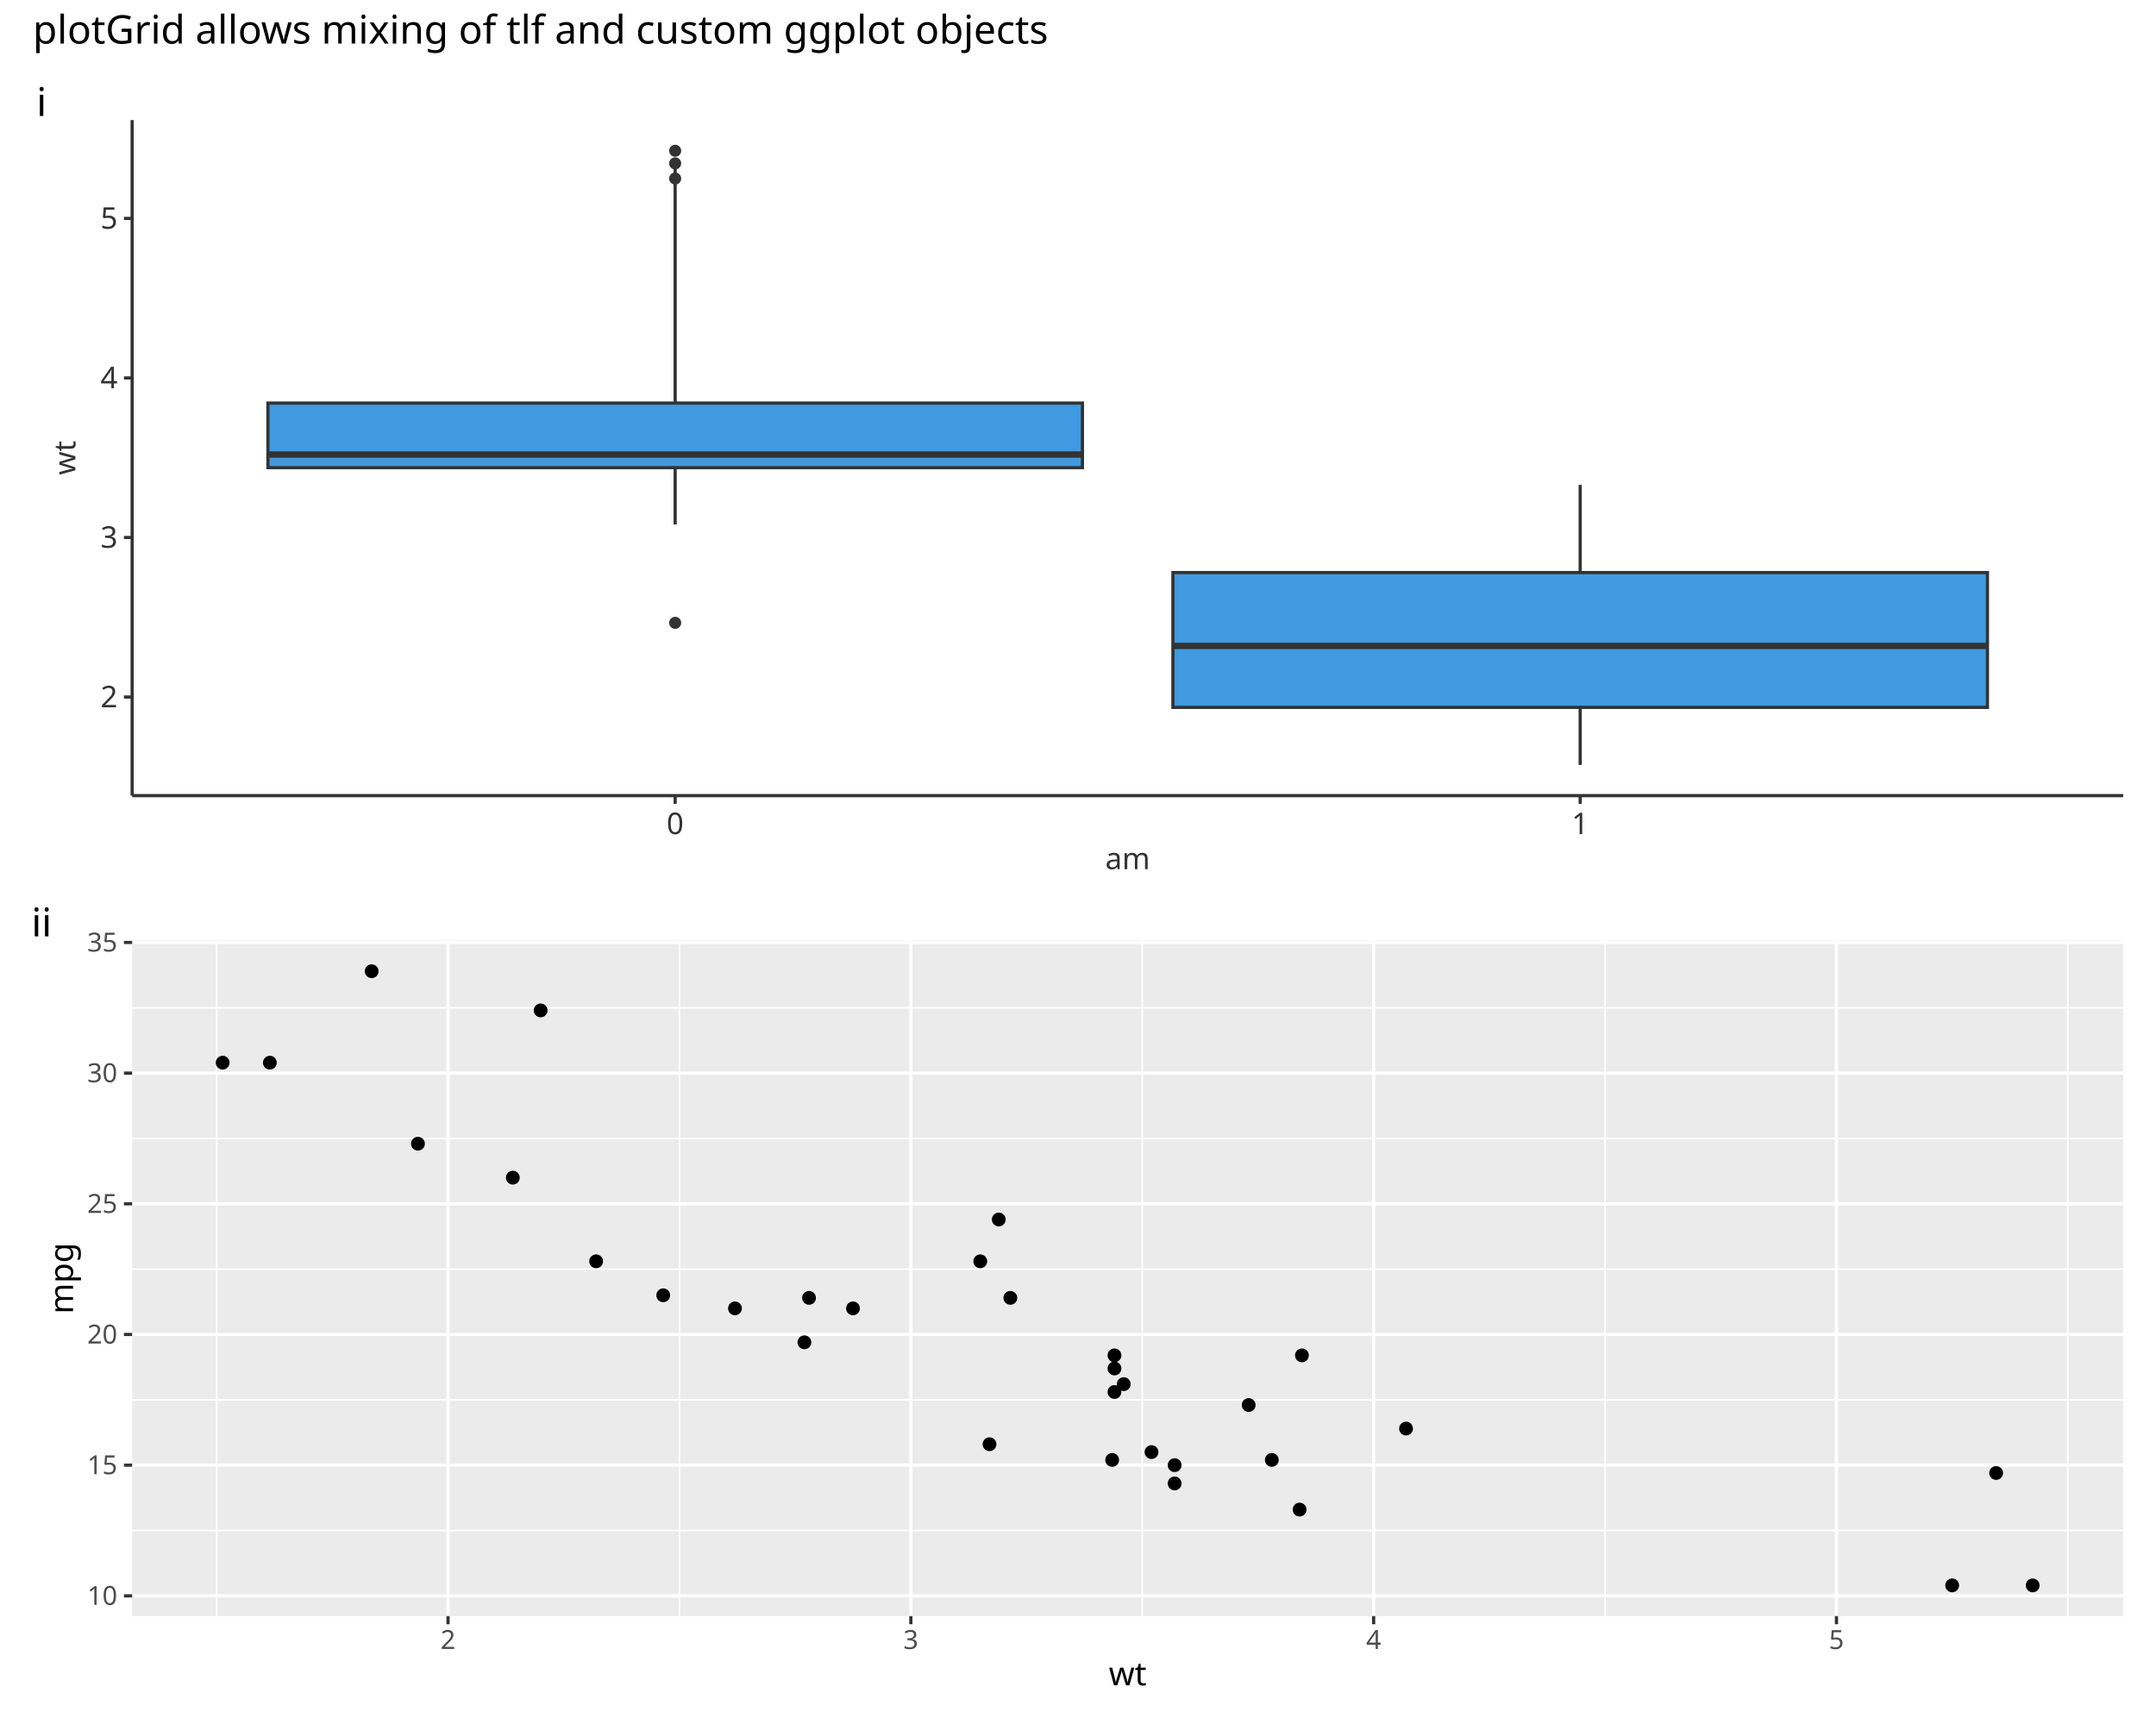
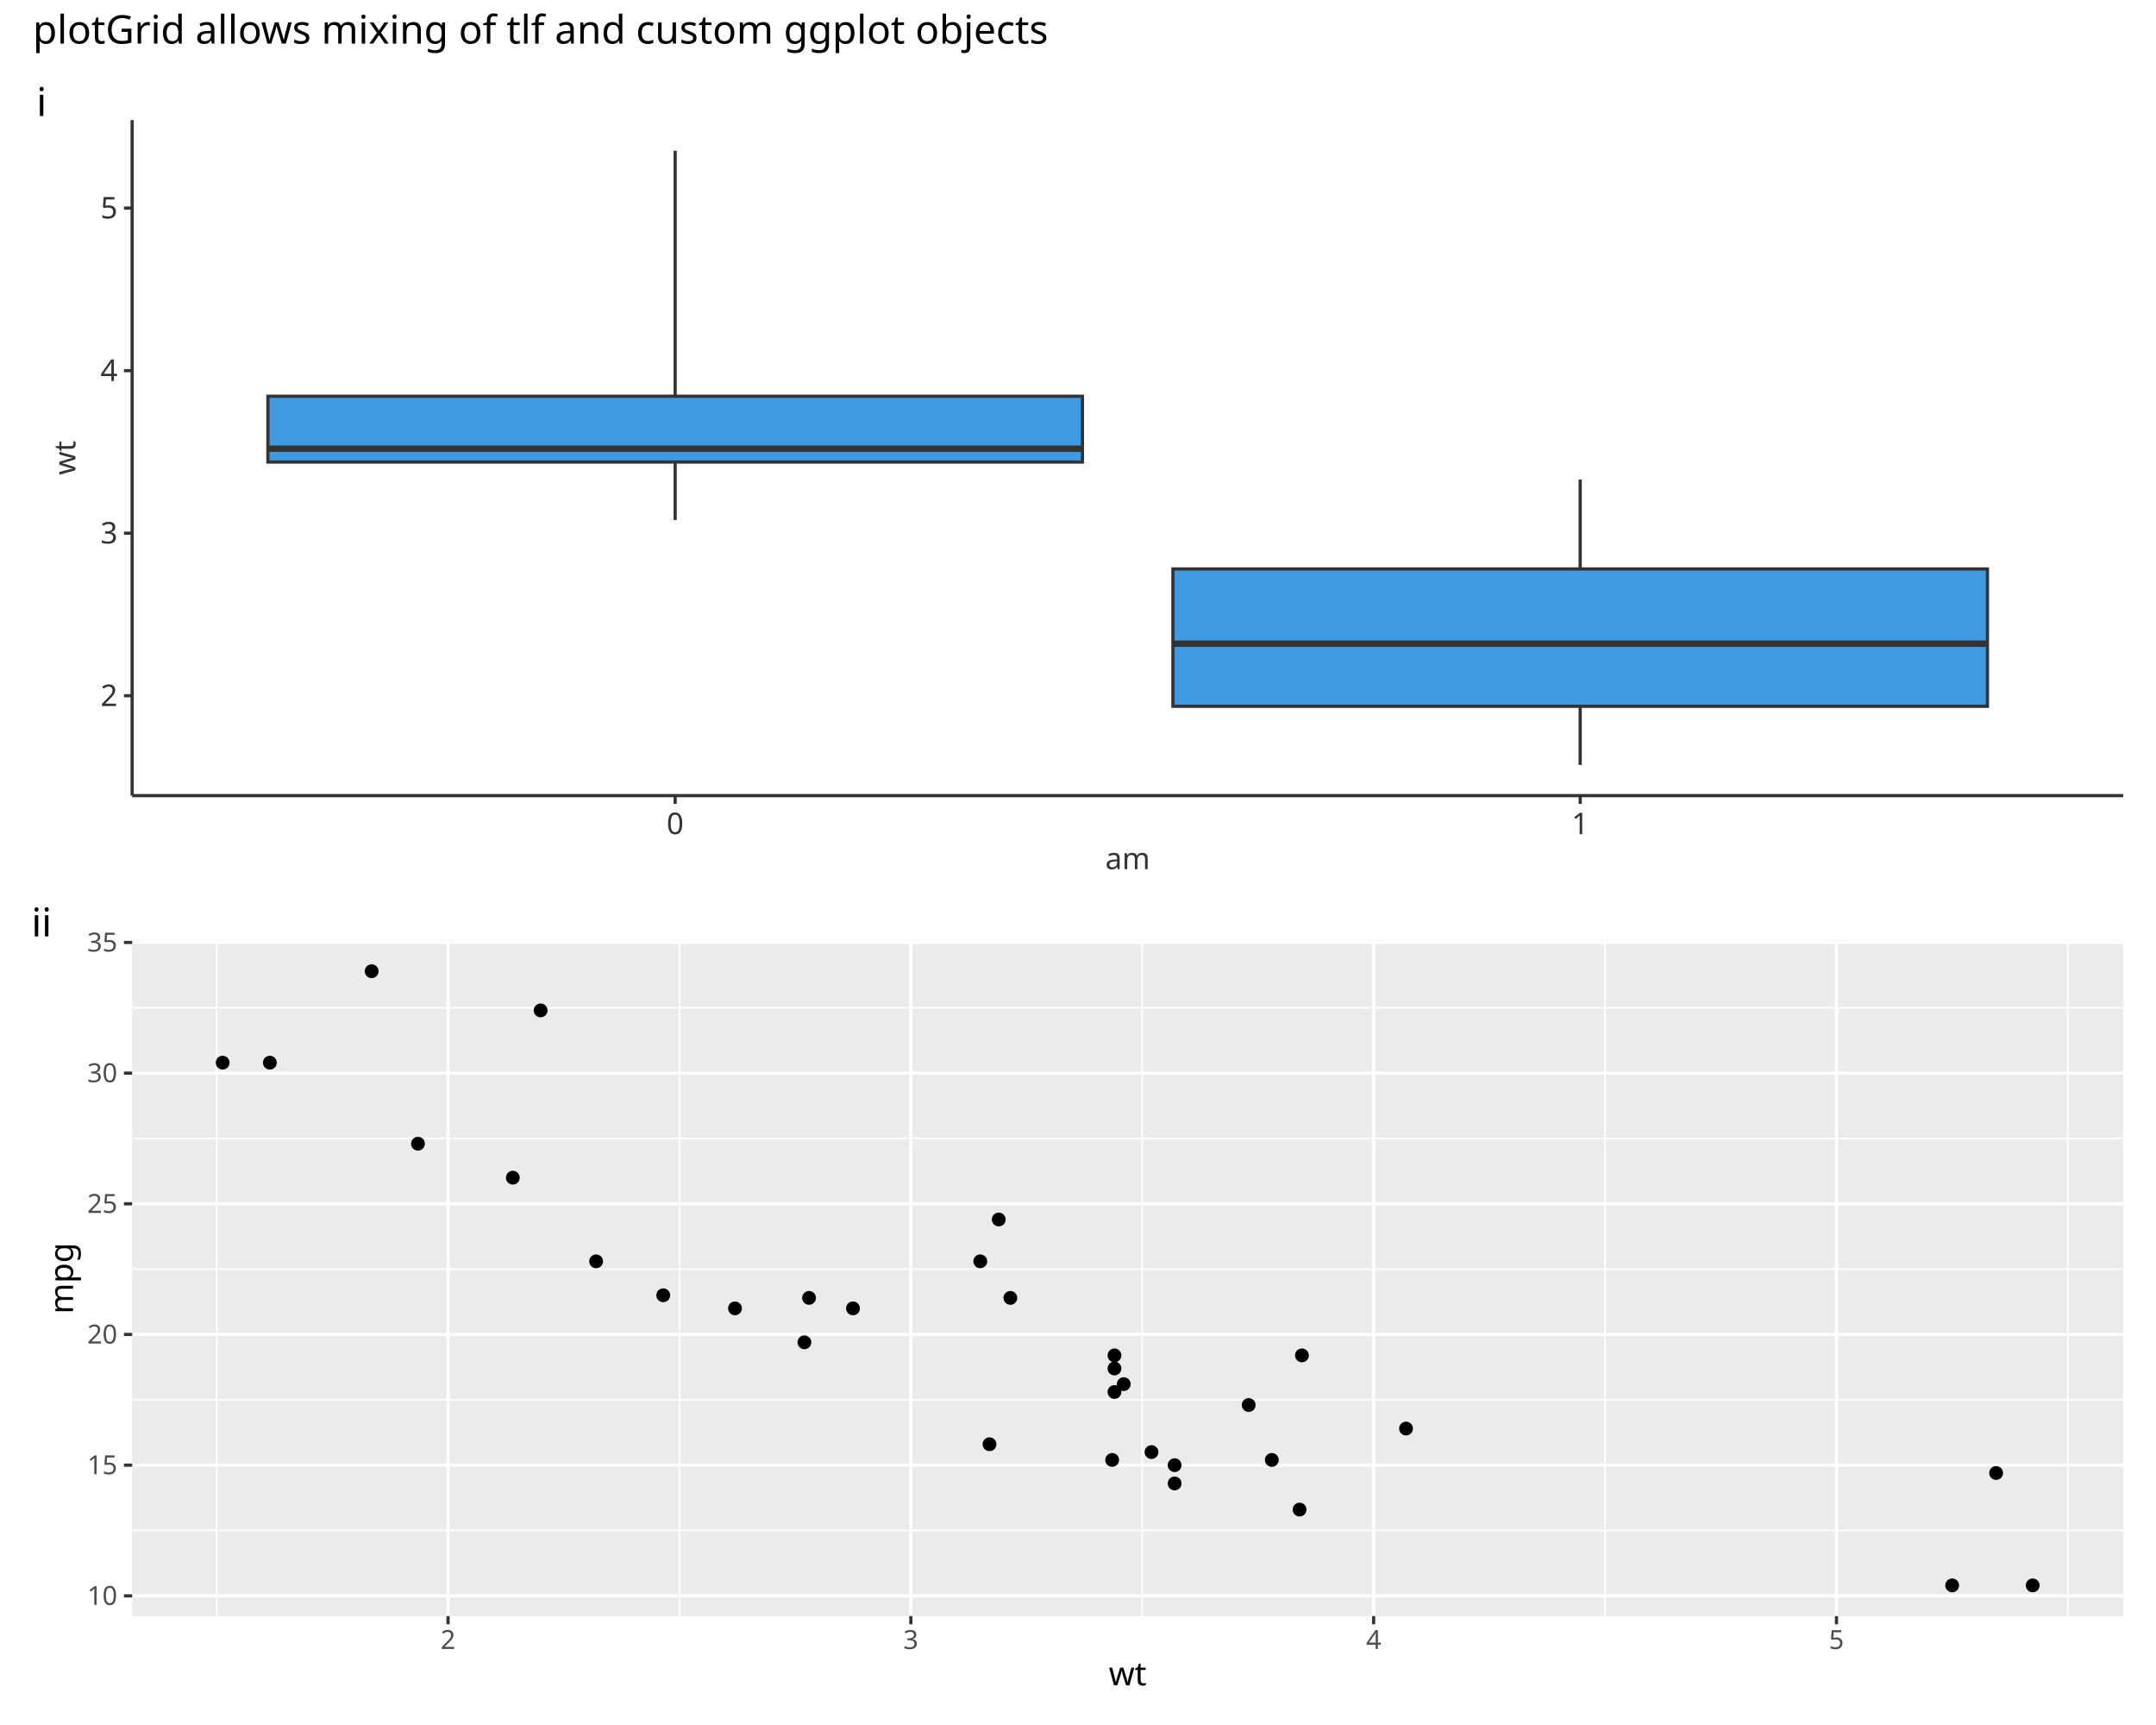
<svg xmlns="http://www.w3.org/2000/svg" class="svglite" data-engine-version="2.0" width="720.00pt" height="576.00pt" viewBox="0 0 720.00 576.00">
  <defs>
    <style type="text/css">
    .svglite line, .svglite polyline, .svglite polygon, .svglite path, .svglite rect, .svglite circle {
      fill: none;
      stroke: #000000;
      stroke-linecap: round;
      stroke-linejoin: round;
      stroke-miterlimit: 10.00;
    }
  </style>
  </defs>
  <rect width="100%" height="100%" style="stroke: none; fill: #FFFFFF;" />
  <defs>
    <clipPath id="cpMC4wMHw3MjAuMDB8MC4wMHw1NzYuMDA=">
      <rect x="0.00" y="0.00" width="720.00" height="576.00" />
    </clipPath>
  </defs>
  <g clip-path="url(#cpMC4wMHw3MjAuMDB8MC4wMHw1NzYuMDA=)">
    <rect x="0.00" y="0.00" width="720.00" height="576.00" style="stroke-width: 1.07; stroke: #FFFFFF; fill: #FFFFFF;" />
  </g>
  <defs>
    <clipPath id="cpNS40OHw3MTQuNTJ8MjIuNzh8Mjk2Ljc0">
      <rect x="5.48" y="22.78" width="709.04" height="273.96" />
    </clipPath>
  </defs>
  <g clip-path="url(#cpNS40OHw3MTQuNTJ8MjIuNzh8Mjk2Ljc0)">
    <rect x="5.48" y="22.78" width="709.04" height="273.96" style="stroke-width: 1.07; stroke: none; fill: #FFFFFF;" />
  </g>
  <g clip-path="url(#cpMC4wMHw3MjAuMDB8MC4wMHw1NzYuMDA=)">
</g>
  <defs>
    <clipPath id="cpNDQuMTN8NzA5LjA0fDQwLjA5fDI2NS42Nw==">
      <rect x="44.13" y="40.09" width="664.91" height="225.59" />
    </clipPath>
  </defs>
  <g clip-path="url(#cpNDQuMTN8NzA5LjA0fDQwLjA5fDI2NS42Nw==)">
    <rect x="44.13" y="40.09" width="664.91" height="225.59" style="stroke-width: 1.07; stroke: none; fill: #FFFFFF;" />
-     <polyline points="44.13,259.37 709.04,259.37 " style="stroke-width: 0.53; stroke: #FFFFFF; stroke-linecap: butt;" />
-     <polyline points="44.13,206.10 709.04,206.10 " style="stroke-width: 0.53; stroke: #FFFFFF; stroke-linecap: butt;" />
-     <polyline points="44.13,152.83 709.04,152.83 " style="stroke-width: 0.53; stroke: #FFFFFF; stroke-linecap: butt;" />
-     <polyline points="44.13,99.56 709.04,99.56 " style="stroke-width: 0.53; stroke: #FFFFFF; stroke-linecap: butt;" />
-     <polyline points="44.13,46.29 709.04,46.29 " style="stroke-width: 0.53; stroke: #FFFFFF; stroke-linecap: butt;" />
-   </g>
-   <g clip-path="url(#cpMC4wMHw3MjAuMDB8MC4wMHw1NzYuMDA=)">
- </g>
-   <g clip-path="url(#cpNDQuMTN8NzA5LjA0fDQwLjA5fDI2NS42Nw==)">
- </g>
-   <g clip-path="url(#cpMC4wMHw3MjAuMDB8MC4wMHw1NzYuMDA=)">
- </g>
-   <g clip-path="url(#cpNDQuMTN8NzA5LjA0fDQwLjA5fDI2NS42Nw==)">
- </g>
-   <g clip-path="url(#cpMC4wMHw3MjAuMDB8MC4wMHw1NzYuMDA=)">
- </g>
-   <g clip-path="url(#cpNDQuMTN8NzA5LjA0fDQwLjA5fDI2NS42Nw==)">
- </g>
-   <g clip-path="url(#cpMC4wMHw3MjAuMDB8MC4wMHw1NzYuMDA=)">
- </g>
-   <g clip-path="url(#cpNDQuMTN8NzA5LjA0fDQwLjA5fDI2NS42Nw==)">
- </g>
-   <g clip-path="url(#cpMC4wMHw3MjAuMDB8MC4wMHw1NzYuMDA=)">
- </g>
-   <g clip-path="url(#cpNDQuMTN8NzA5LjA0fDQwLjA5fDI2NS42Nw==)">
- </g>
-   <g clip-path="url(#cpMC4wMHw3MjAuMDB8MC4wMHw1NzYuMDA=)">
- </g>
-   <g clip-path="url(#cpNDQuMTN8NzA5LjA0fDQwLjA5fDI2NS42Nw==)">
- </g>
-   <g clip-path="url(#cpMC4wMHw3MjAuMDB8MC4wMHw1NzYuMDA=)">
- </g>
-   <g clip-path="url(#cpNDQuMTN8NzA5LjA0fDQwLjA5fDI2NS42Nw==)">
- </g>
-   <g clip-path="url(#cpMC4wMHw3MjAuMDB8MC4wMHw1NzYuMDA=)">
- </g>
-   <g clip-path="url(#cpNDQuMTN8NzA5LjA0fDQwLjA5fDI2NS42Nw==)">
- </g>
-   <g clip-path="url(#cpMC4wMHw3MjAuMDB8MC4wMHw1NzYuMDA=)">
- </g>
-   <g clip-path="url(#cpNDQuMTN8NzA5LjA0fDQwLjA5fDI2NS42Nw==)">
- </g>
-   <g clip-path="url(#cpMC4wMHw3MjAuMDB8MC4wMHw1NzYuMDA=)">
- </g>
-   <g clip-path="url(#cpNDQuMTN8NzA5LjA0fDQwLjA5fDI2NS42Nw==)">
- </g>
-   <g clip-path="url(#cpMC4wMHw3MjAuMDB8MC4wMHw1NzYuMDA=)">
- </g>
-   <g clip-path="url(#cpNDQuMTN8NzA5LjA0fDQwLjA5fDI2NS42Nw==)">
- </g>
-   <g clip-path="url(#cpMC4wMHw3MjAuMDB8MC4wMHw1NzYuMDA=)">
- </g>
-   <g clip-path="url(#cpNDQuMTN8NzA5LjA0fDQwLjA5fDI2NS42Nw==)">
- </g>
-   <g clip-path="url(#cpMC4wMHw3MjAuMDB8MC4wMHw1NzYuMDA=)">
- </g>
-   <g clip-path="url(#cpNDQuMTN8NzA5LjA0fDQwLjA5fDI2NS42Nw==)">
- </g>
-   <g clip-path="url(#cpMC4wMHw3MjAuMDB8MC4wMHw1NzYuMDA=)">
- </g>
-   <g clip-path="url(#cpNDQuMTN8NzA5LjA0fDQwLjA5fDI2NS42Nw==)">
- </g>
-   <g clip-path="url(#cpMC4wMHw3MjAuMDB8MC4wMHw1NzYuMDA=)">
- </g>
-   <g clip-path="url(#cpNDQuMTN8NzA5LjA0fDQwLjA5fDI2NS42Nw==)">
- </g>
-   <g clip-path="url(#cpMC4wMHw3MjAuMDB8MC4wMHw1NzYuMDA=)">
- </g>
-   <g clip-path="url(#cpNDQuMTN8NzA5LjA0fDQwLjA5fDI2NS42Nw==)">
-     <line x1="225.47" y1="134.59" x2="225.47" y2="54.13" style="stroke-width: 1.07; stroke: #333333; stroke-linecap: butt;" />
-     <line x1="225.47" y1="156.16" x2="225.47" y2="175.13" style="stroke-width: 1.07; stroke: #333333; stroke-linecap: butt;" />
-     <polygon points="89.47,134.59 89.47,156.16 361.48,156.16 361.48,134.59 89.47,134.59 " style="stroke-width: 1.07; stroke: #333333; stroke-linecap: butt; stroke-linejoin: miter; fill: #0078D7; fill-opacity: 0.75;" />
-     <line x1="89.47" y1="151.77" x2="361.48" y2="151.77" style="stroke-width: 2.13; stroke: #333333; stroke-linecap: butt; stroke-linejoin: miter;" />
-     <line x1="527.70" y1="191.19" x2="527.70" y2="161.89" style="stroke-width: 1.07; stroke: #333333; stroke-linecap: butt;" />
-     <line x1="527.70" y1="236.20" x2="527.70" y2="255.42" style="stroke-width: 1.07; stroke: #333333; stroke-linecap: butt;" />
-     <polygon points="391.70,191.19 391.70,236.20 663.71,236.20 663.71,191.19 391.70,191.19 " style="stroke-width: 1.07; stroke: #333333; stroke-linecap: butt; stroke-linejoin: miter; fill: #0078D7; fill-opacity: 0.75;" />
-     <line x1="391.70" y1="215.69" x2="663.71" y2="215.69" style="stroke-width: 2.13; stroke: #333333; stroke-linecap: butt; stroke-linejoin: miter;" />
-     <circle cx="225.47" cy="54.55" r="1.66" style="stroke-width: 0.71; stroke: #333333; fill: #333333;" />
-     <circle cx="225.47" cy="59.61" r="1.66" style="stroke-width: 0.71; stroke: #333333; fill: #333333;" />
-     <circle cx="225.47" cy="50.34" r="1.66" style="stroke-width: 0.71; stroke: #333333; fill: #333333;" />
-     <circle cx="225.47" cy="207.97" r="1.66" style="stroke-width: 0.71; stroke: #333333; fill: #333333;" />
+     <polyline points="44.13,259.45 709.04,259.45 " style="stroke-width: 0.53; stroke: #FFFFFF; stroke-linecap: butt;" />
+     <polyline points="44.13,205.18 709.04,205.18 " style="stroke-width: 0.53; stroke: #FFFFFF; stroke-linecap: butt;" />
+     <polyline points="44.13,150.90 709.04,150.90 " style="stroke-width: 0.53; stroke: #FFFFFF; stroke-linecap: butt;" />
+     <polyline points="44.13,96.63 709.04,96.63 " style="stroke-width: 0.53; stroke: #FFFFFF; stroke-linecap: butt;" />
+     <polyline points="44.13,42.36 709.04,42.36 " style="stroke-width: 0.53; stroke: #FFFFFF; stroke-linecap: butt;" />
+   </g>
+   <g clip-path="url(#cpMC4wMHw3MjAuMDB8MC4wMHw1NzYuMDA=)">
+ </g>
+   <g clip-path="url(#cpNDQuMTN8NzA5LjA0fDQwLjA5fDI2NS42Nw==)">
+ </g>
+   <g clip-path="url(#cpMC4wMHw3MjAuMDB8MC4wMHw1NzYuMDA=)">
+ </g>
+   <g clip-path="url(#cpNDQuMTN8NzA5LjA0fDQwLjA5fDI2NS42Nw==)">
+ </g>
+   <g clip-path="url(#cpMC4wMHw3MjAuMDB8MC4wMHw1NzYuMDA=)">
+ </g>
+   <g clip-path="url(#cpNDQuMTN8NzA5LjA0fDQwLjA5fDI2NS42Nw==)">
+ </g>
+   <g clip-path="url(#cpMC4wMHw3MjAuMDB8MC4wMHw1NzYuMDA=)">
+ </g>
+   <g clip-path="url(#cpNDQuMTN8NzA5LjA0fDQwLjA5fDI2NS42Nw==)">
+ </g>
+   <g clip-path="url(#cpMC4wMHw3MjAuMDB8MC4wMHw1NzYuMDA=)">
+ </g>
+   <g clip-path="url(#cpNDQuMTN8NzA5LjA0fDQwLjA5fDI2NS42Nw==)">
+ </g>
+   <g clip-path="url(#cpMC4wMHw3MjAuMDB8MC4wMHw1NzYuMDA=)">
+ </g>
+   <g clip-path="url(#cpNDQuMTN8NzA5LjA0fDQwLjA5fDI2NS42Nw==)">
+ </g>
+   <g clip-path="url(#cpMC4wMHw3MjAuMDB8MC4wMHw1NzYuMDA=)">
+ </g>
+   <g clip-path="url(#cpNDQuMTN8NzA5LjA0fDQwLjA5fDI2NS42Nw==)">
+ </g>
+   <g clip-path="url(#cpMC4wMHw3MjAuMDB8MC4wMHw1NzYuMDA=)">
+ </g>
+   <g clip-path="url(#cpNDQuMTN8NzA5LjA0fDQwLjA5fDI2NS42Nw==)">
+ </g>
+   <g clip-path="url(#cpMC4wMHw3MjAuMDB8MC4wMHw1NzYuMDA=)">
+ </g>
+   <g clip-path="url(#cpNDQuMTN8NzA5LjA0fDQwLjA5fDI2NS42Nw==)">
+ </g>
+   <g clip-path="url(#cpMC4wMHw3MjAuMDB8MC4wMHw1NzYuMDA=)">
+ </g>
+   <g clip-path="url(#cpNDQuMTN8NzA5LjA0fDQwLjA5fDI2NS42Nw==)">
+ </g>
+   <g clip-path="url(#cpMC4wMHw3MjAuMDB8MC4wMHw1NzYuMDA=)">
+ </g>
+   <g clip-path="url(#cpNDQuMTN8NzA5LjA0fDQwLjA5fDI2NS42Nw==)">
+ </g>
+   <g clip-path="url(#cpMC4wMHw3MjAuMDB8MC4wMHw1NzYuMDA=)">
+ </g>
+   <g clip-path="url(#cpNDQuMTN8NzA5LjA0fDQwLjA5fDI2NS42Nw==)">
+ </g>
+   <g clip-path="url(#cpMC4wMHw3MjAuMDB8MC4wMHw1NzYuMDA=)">
+ </g>
+   <g clip-path="url(#cpNDQuMTN8NzA5LjA0fDQwLjA5fDI2NS42Nw==)">
+ </g>
+   <g clip-path="url(#cpMC4wMHw3MjAuMDB8MC4wMHw1NzYuMDA=)">
+ </g>
+   <g clip-path="url(#cpNDQuMTN8NzA5LjA0fDQwLjA5fDI2NS42Nw==)">
+ </g>
+   <g clip-path="url(#cpMC4wMHw3MjAuMDB8MC4wMHw1NzYuMDA=)">
+ </g>
+   <g clip-path="url(#cpNDQuMTN8NzA5LjA0fDQwLjA5fDI2NS42Nw==)">
+ </g>
+   <g clip-path="url(#cpMC4wMHw3MjAuMDB8MC4wMHw1NzYuMDA=)">
+ </g>
+   <g clip-path="url(#cpNDQuMTN8NzA5LjA0fDQwLjA5fDI2NS42Nw==)">
+     <line x1="225.47" y1="132.31" x2="225.47" y2="50.34" style="stroke-width: 1.07; stroke: #333333; stroke-linecap: butt;" />
+     <line x1="225.47" y1="154.29" x2="225.47" y2="173.62" style="stroke-width: 1.07; stroke: #333333; stroke-linecap: butt;" />
+     <polygon points="89.47,132.31 89.47,154.29 361.48,154.29 361.48,132.31 89.47,132.31 " style="stroke-width: 1.07; stroke: #333333; stroke-linecap: butt; stroke-linejoin: miter; fill: #0078D7; fill-opacity: 0.75;" />
+     <line x1="89.47" y1="149.82" x2="361.48" y2="149.82" style="stroke-width: 2.13; stroke: #333333; stroke-linecap: butt; stroke-linejoin: miter;" />
+     <line x1="527.70" y1="189.98" x2="527.70" y2="160.13" style="stroke-width: 1.07; stroke: #333333; stroke-linecap: butt;" />
+     <line x1="527.70" y1="235.84" x2="527.70" y2="255.42" style="stroke-width: 1.07; stroke: #333333; stroke-linecap: butt;" />
+     <polygon points="391.70,189.98 391.70,235.84 663.71,235.84 663.71,189.98 391.70,189.98 " style="stroke-width: 1.07; stroke: #333333; stroke-linecap: butt; stroke-linejoin: miter; fill: #0078D7; fill-opacity: 0.75;" />
+     <line x1="391.70" y1="214.94" x2="663.71" y2="214.94" style="stroke-width: 2.13; stroke: #333333; stroke-linecap: butt; stroke-linejoin: miter;" />
  </g>
  <g clip-path="url(#cpMC4wMHw3MjAuMDB8MC4wMHw1NzYuMDA=)">
    <polyline points="44.13,265.67 44.13,40.09 " style="stroke-width: 1.07; stroke: #333333; stroke-linecap: butt;" />
-     <text x="36.42" y="236.18" text-anchor="middle" style="font-size: 10.00px; fill: #333333; font-family: sans;" textLength="5.56px" lengthAdjust="spacingAndGlyphs">2</text>
-     <text x="36.42" y="182.91" text-anchor="middle" style="font-size: 10.00px; fill: #333333; font-family: sans;" textLength="5.56px" lengthAdjust="spacingAndGlyphs">3</text>
-     <text x="36.42" y="129.64" text-anchor="middle" style="font-size: 10.00px; fill: #333333; font-family: sans;" textLength="5.56px" lengthAdjust="spacingAndGlyphs">4</text>
-     <text x="36.42" y="76.37" text-anchor="middle" style="font-size: 10.00px; fill: #333333; font-family: sans;" textLength="5.56px" lengthAdjust="spacingAndGlyphs">5</text>
-     <polyline points="41.39,232.74 44.13,232.74 " style="stroke-width: 1.07; stroke: #333333; stroke-linecap: butt;" />
-     <polyline points="41.39,179.47 44.13,179.47 " style="stroke-width: 1.07; stroke: #333333; stroke-linecap: butt;" />
-     <polyline points="41.39,126.20 44.13,126.20 " style="stroke-width: 1.07; stroke: #333333; stroke-linecap: butt;" />
-     <polyline points="41.39,72.93 44.13,72.93 " style="stroke-width: 1.07; stroke: #333333; stroke-linecap: butt;" />
+     <text x="36.42" y="235.75" text-anchor="middle" style="font-size: 10.00px; fill: #333333; font-family: sans;" textLength="5.56px" lengthAdjust="spacingAndGlyphs">2</text>
+     <text x="36.42" y="181.48" text-anchor="middle" style="font-size: 10.00px; fill: #333333; font-family: sans;" textLength="5.56px" lengthAdjust="spacingAndGlyphs">3</text>
+     <text x="36.42" y="127.21" text-anchor="middle" style="font-size: 10.00px; fill: #333333; font-family: sans;" textLength="5.56px" lengthAdjust="spacingAndGlyphs">4</text>
+     <text x="36.42" y="72.94" text-anchor="middle" style="font-size: 10.00px; fill: #333333; font-family: sans;" textLength="5.56px" lengthAdjust="spacingAndGlyphs">5</text>
+     <polyline points="41.39,232.31 44.13,232.31 " style="stroke-width: 1.07; stroke: #333333; stroke-linecap: butt;" />
+     <polyline points="41.39,178.04 44.13,178.04 " style="stroke-width: 1.07; stroke: #333333; stroke-linecap: butt;" />
+     <polyline points="41.39,123.77 44.13,123.77 " style="stroke-width: 1.07; stroke: #333333; stroke-linecap: butt;" />
+     <polyline points="41.39,69.49 44.13,69.49 " style="stroke-width: 1.07; stroke: #333333; stroke-linecap: butt;" />
    <polyline points="44.13,265.67 709.04,265.67 " style="stroke-width: 1.07; stroke: #333333; stroke-linecap: butt;" />
    <polyline points="225.47,268.41 225.47,265.67 " style="stroke-width: 1.07; stroke: #333333; stroke-linecap: butt;" />
    <polyline points="527.70,268.41 527.70,265.67 " style="stroke-width: 1.07; stroke: #333333; stroke-linecap: butt;" />
    <text x="225.47" y="278.53" text-anchor="middle" style="font-size: 10.00px; fill: #333333; font-family: sans;" textLength="5.56px" lengthAdjust="spacingAndGlyphs">0</text>
    <text x="527.70" y="278.53" text-anchor="middle" style="font-size: 10.00px; fill: #333333; font-family: sans;" textLength="5.56px" lengthAdjust="spacingAndGlyphs">1</text>
    <text x="376.59" y="290.22" text-anchor="middle" style="font-size: 10.00px; fill: #333333; font-family: sans;" textLength="13.90px" lengthAdjust="spacingAndGlyphs">am</text>
    <text transform="translate(25.19,152.88) rotate(-90)" text-anchor="middle" style="font-size: 10.00px; fill: #333333; font-family: sans;" textLength="10.00px" lengthAdjust="spacingAndGlyphs">wt</text>
    <text x="13.89" y="38.72" text-anchor="middle" style="font-size: 13.20px; font-family: sans;" textLength="2.93px" lengthAdjust="spacingAndGlyphs">i</text>
  </g>
  <defs>
    <clipPath id="cpNS40OHw3MTQuNTJ8Mjk2Ljc0fDU3MC41Mg==">
      <rect x="5.48" y="296.74" width="709.04" height="273.78" />
    </clipPath>
  </defs>
  <g clip-path="url(#cpNS40OHw3MTQuNTJ8Mjk2Ljc0fDU3MC41Mg==)">
    <rect x="5.48" y="296.74" width="709.04" height="273.78" style="stroke-width: 1.07; stroke: #FFFFFF; fill: #FFFFFF;" />
  </g>
  <g clip-path="url(#cpMC4wMHw3MjAuMDB8MC4wMHw1NzYuMDA=)">
</g>
  <defs>
    <clipPath id="cpNDQuMTN8NzA5LjA0fDMxNC4wNXw1MzkuNjM=">
      <rect x="44.13" y="314.05" width="664.91" height="225.59" />
    </clipPath>
  </defs>
  <g clip-path="url(#cpNDQuMTN8NzA5LjA0fDMxNC4wNXw1MzkuNjM=)">
    <rect x="44.13" y="314.05" width="664.91" height="225.59" style="stroke-width: 1.07; stroke: none; fill: #EBEBEB;" />
    <polyline points="44.13,511.05 709.04,511.05 " style="stroke-width: 0.53; stroke: #FFFFFF; stroke-linecap: butt;" />
    <polyline points="44.13,467.42 709.04,467.42 " style="stroke-width: 0.53; stroke: #FFFFFF; stroke-linecap: butt;" />
    <polyline points="44.13,423.78 709.04,423.78 " style="stroke-width: 0.53; stroke: #FFFFFF; stroke-linecap: butt;" />
    <polyline points="44.13,380.15 709.04,380.15 " style="stroke-width: 0.53; stroke: #FFFFFF; stroke-linecap: butt;" />
    <polyline points="44.13,336.52 709.04,336.52 " style="stroke-width: 0.53; stroke: #FFFFFF; stroke-linecap: butt;" />
    <polyline points="72.35,539.63 72.35,314.05 " style="stroke-width: 0.53; stroke: #FFFFFF; stroke-linecap: butt;" />
    <polyline points="226.90,539.63 226.90,314.05 " style="stroke-width: 0.53; stroke: #FFFFFF; stroke-linecap: butt;" />
    <polyline points="381.46,539.63 381.46,314.05 " style="stroke-width: 0.53; stroke: #FFFFFF; stroke-linecap: butt;" />
    <polyline points="536.01,539.63 536.01,314.05 " style="stroke-width: 0.53; stroke: #FFFFFF; stroke-linecap: butt;" />
    <polyline points="690.56,539.63 690.56,314.05 " style="stroke-width: 0.53; stroke: #FFFFFF; stroke-linecap: butt;" />
    <polyline points="44.13,532.87 709.04,532.87 " style="stroke-width: 1.07; stroke: #FFFFFF; stroke-linecap: butt;" />
    <polyline points="44.13,489.24 709.04,489.24 " style="stroke-width: 1.07; stroke: #FFFFFF; stroke-linecap: butt;" />
    <polyline points="44.13,445.60 709.04,445.60 " style="stroke-width: 1.07; stroke: #FFFFFF; stroke-linecap: butt;" />
    <polyline points="44.13,401.97 709.04,401.97 " style="stroke-width: 1.07; stroke: #FFFFFF; stroke-linecap: butt;" />
    <polyline points="44.13,358.33 709.04,358.33 " style="stroke-width: 1.07; stroke: #FFFFFF; stroke-linecap: butt;" />
    <polyline points="44.13,314.70 709.04,314.70 " style="stroke-width: 1.07; stroke: #FFFFFF; stroke-linecap: butt;" />
    <polyline points="149.62,539.63 149.62,314.05 " style="stroke-width: 1.07; stroke: #FFFFFF; stroke-linecap: butt;" />
    <polyline points="304.18,539.63 304.18,314.05 " style="stroke-width: 1.07; stroke: #FFFFFF; stroke-linecap: butt;" />
    <polyline points="458.73,539.63 458.73,314.05 " style="stroke-width: 1.07; stroke: #FFFFFF; stroke-linecap: butt;" />
    <polyline points="613.29,539.63 613.29,314.05 " style="stroke-width: 1.07; stroke: #FFFFFF; stroke-linecap: butt;" />
    <circle cx="245.45" cy="436.88" r="1.95" style="stroke-width: 0.71; fill: #000000;" />
    <circle cx="284.86" cy="436.88" r="1.95" style="stroke-width: 0.71; fill: #000000;" />
    <circle cx="199.08" cy="421.17" r="1.95" style="stroke-width: 0.71; fill: #000000;" />
    <circle cx="337.41" cy="433.38" r="1.95" style="stroke-width: 0.71; fill: #000000;" />
    <circle cx="372.18" cy="456.95" r="1.95" style="stroke-width: 0.71; fill: #000000;" />
    <circle cx="375.27" cy="462.18" r="1.95" style="stroke-width: 0.71; fill: #000000;" />
    <circle cx="392.27" cy="495.34" r="1.95" style="stroke-width: 0.71; fill: #000000;" />
    <circle cx="333.54" cy="407.20" r="1.95" style="stroke-width: 0.71; fill: #000000;" />
    <circle cx="327.36" cy="421.17" r="1.95" style="stroke-width: 0.71; fill: #000000;" />
    <circle cx="372.18" cy="452.58" r="1.95" style="stroke-width: 0.71; fill: #000000;" />
    <circle cx="372.18" cy="464.80" r="1.95" style="stroke-width: 0.71; fill: #000000;" />
    <circle cx="469.55" cy="477.02" r="1.95" style="stroke-width: 0.71; fill: #000000;" />
    <circle cx="417.00" cy="469.16" r="1.95" style="stroke-width: 0.71; fill: #000000;" />
    <circle cx="424.73" cy="487.49" r="1.95" style="stroke-width: 0.71; fill: #000000;" />
    <circle cx="651.93" cy="529.38" r="1.95" style="stroke-width: 0.71; fill: #000000;" />
    <circle cx="678.82" cy="529.38" r="1.95" style="stroke-width: 0.71; fill: #000000;" />
    <circle cx="666.61" cy="491.85" r="1.95" style="stroke-width: 0.71; fill: #000000;" />
    <circle cx="180.54" cy="337.39" r="1.95" style="stroke-width: 0.71; fill: #000000;" />
    <circle cx="90.12" cy="354.84" r="1.95" style="stroke-width: 0.71; fill: #000000;" />
    <circle cx="124.12" cy="324.30" r="1.95" style="stroke-width: 0.71; fill: #000000;" />
    <circle cx="221.49" cy="432.51" r="1.95" style="stroke-width: 0.71; fill: #000000;" />
    <circle cx="384.55" cy="484.87" r="1.95" style="stroke-width: 0.71; fill: #000000;" />
    <circle cx="371.41" cy="487.49" r="1.95" style="stroke-width: 0.71; fill: #000000;" />
    <circle cx="434.00" cy="504.07" r="1.95" style="stroke-width: 0.71; fill: #000000;" />
    <circle cx="434.78" cy="452.58" r="1.95" style="stroke-width: 0.71; fill: #000000;" />
    <circle cx="139.58" cy="381.90" r="1.95" style="stroke-width: 0.71; fill: #000000;" />
    <circle cx="171.26" cy="393.24" r="1.95" style="stroke-width: 0.71; fill: #000000;" />
    <circle cx="74.36" cy="354.84" r="1.95" style="stroke-width: 0.71; fill: #000000;" />
    <circle cx="330.45" cy="482.25" r="1.95" style="stroke-width: 0.71; fill: #000000;" />
    <circle cx="268.63" cy="448.22" r="1.95" style="stroke-width: 0.71; fill: #000000;" />
    <circle cx="392.27" cy="489.24" r="1.95" style="stroke-width: 0.71; fill: #000000;" />
    <circle cx="270.18" cy="433.38" r="1.95" style="stroke-width: 0.71; fill: #000000;" />
  </g>
  <g clip-path="url(#cpMC4wMHw3MjAuMDB8MC4wMHw1NzYuMDA=)">
    <text x="39.20" y="535.90" text-anchor="end" style="font-size: 8.80px; fill: #4D4D4D; font-family: sans;" textLength="9.79px" lengthAdjust="spacingAndGlyphs">10</text>
    <text x="39.20" y="492.26" text-anchor="end" style="font-size: 8.80px; fill: #4D4D4D; font-family: sans;" textLength="9.79px" lengthAdjust="spacingAndGlyphs">15</text>
    <text x="39.20" y="448.63" text-anchor="end" style="font-size: 8.80px; fill: #4D4D4D; font-family: sans;" textLength="9.79px" lengthAdjust="spacingAndGlyphs">20</text>
    <text x="39.20" y="405.00" text-anchor="end" style="font-size: 8.80px; fill: #4D4D4D; font-family: sans;" textLength="9.79px" lengthAdjust="spacingAndGlyphs">25</text>
    <text x="39.20" y="361.36" text-anchor="end" style="font-size: 8.80px; fill: #4D4D4D; font-family: sans;" textLength="9.79px" lengthAdjust="spacingAndGlyphs">30</text>
    <text x="39.20" y="317.73" text-anchor="end" style="font-size: 8.80px; fill: #4D4D4D; font-family: sans;" textLength="9.79px" lengthAdjust="spacingAndGlyphs">35</text>
    <polyline points="41.39,532.87 44.13,532.87 " style="stroke-width: 1.07; stroke: #333333; stroke-linecap: butt;" />
    <polyline points="41.39,489.24 44.13,489.24 " style="stroke-width: 1.07; stroke: #333333; stroke-linecap: butt;" />
    <polyline points="41.39,445.60 44.13,445.60 " style="stroke-width: 1.07; stroke: #333333; stroke-linecap: butt;" />
    <polyline points="41.39,401.97 44.13,401.97 " style="stroke-width: 1.07; stroke: #333333; stroke-linecap: butt;" />
    <polyline points="41.39,358.33 44.13,358.33 " style="stroke-width: 1.07; stroke: #333333; stroke-linecap: butt;" />
    <polyline points="41.39,314.70 44.13,314.70 " style="stroke-width: 1.07; stroke: #333333; stroke-linecap: butt;" />
    <polyline points="149.62,542.37 149.62,539.63 " style="stroke-width: 1.07; stroke: #333333; stroke-linecap: butt;" />
    <polyline points="304.18,542.37 304.18,539.63 " style="stroke-width: 1.07; stroke: #333333; stroke-linecap: butt;" />
    <polyline points="458.73,542.37 458.73,539.63 " style="stroke-width: 1.07; stroke: #333333; stroke-linecap: butt;" />
    <polyline points="613.29,542.37 613.29,539.63 " style="stroke-width: 1.07; stroke: #333333; stroke-linecap: butt;" />
    <text x="149.62" y="550.62" text-anchor="middle" style="font-size: 8.80px; fill: #4D4D4D; font-family: sans;" textLength="4.89px" lengthAdjust="spacingAndGlyphs">2</text>
    <text x="304.18" y="550.62" text-anchor="middle" style="font-size: 8.80px; fill: #4D4D4D; font-family: sans;" textLength="4.89px" lengthAdjust="spacingAndGlyphs">3</text>
    <text x="458.73" y="550.62" text-anchor="middle" style="font-size: 8.80px; fill: #4D4D4D; font-family: sans;" textLength="4.89px" lengthAdjust="spacingAndGlyphs">4</text>
    <text x="613.29" y="550.62" text-anchor="middle" style="font-size: 8.80px; fill: #4D4D4D; font-family: sans;" textLength="4.89px" lengthAdjust="spacingAndGlyphs">5</text>
    <text x="376.59" y="562.76" text-anchor="middle" style="font-size: 11.00px; font-family: sans;" textLength="11.00px" lengthAdjust="spacingAndGlyphs">wt</text>
    <text transform="translate(24.39,426.84) rotate(-90)" text-anchor="middle" style="font-size: 11.00px; font-family: sans;" textLength="21.40px" lengthAdjust="spacingAndGlyphs">mpg</text>
    <text x="13.89" y="312.68" text-anchor="middle" style="font-size: 13.20px; font-family: sans;" textLength="5.86px" lengthAdjust="spacingAndGlyphs">ii</text>
    <text x="10.96" y="14.56" style="font-size: 13.20px; font-family: sans;" textLength="314.05px" lengthAdjust="spacingAndGlyphs">plotGrid allows mixing of tlf and custom ggplot objects</text>
  </g>
</svg>
